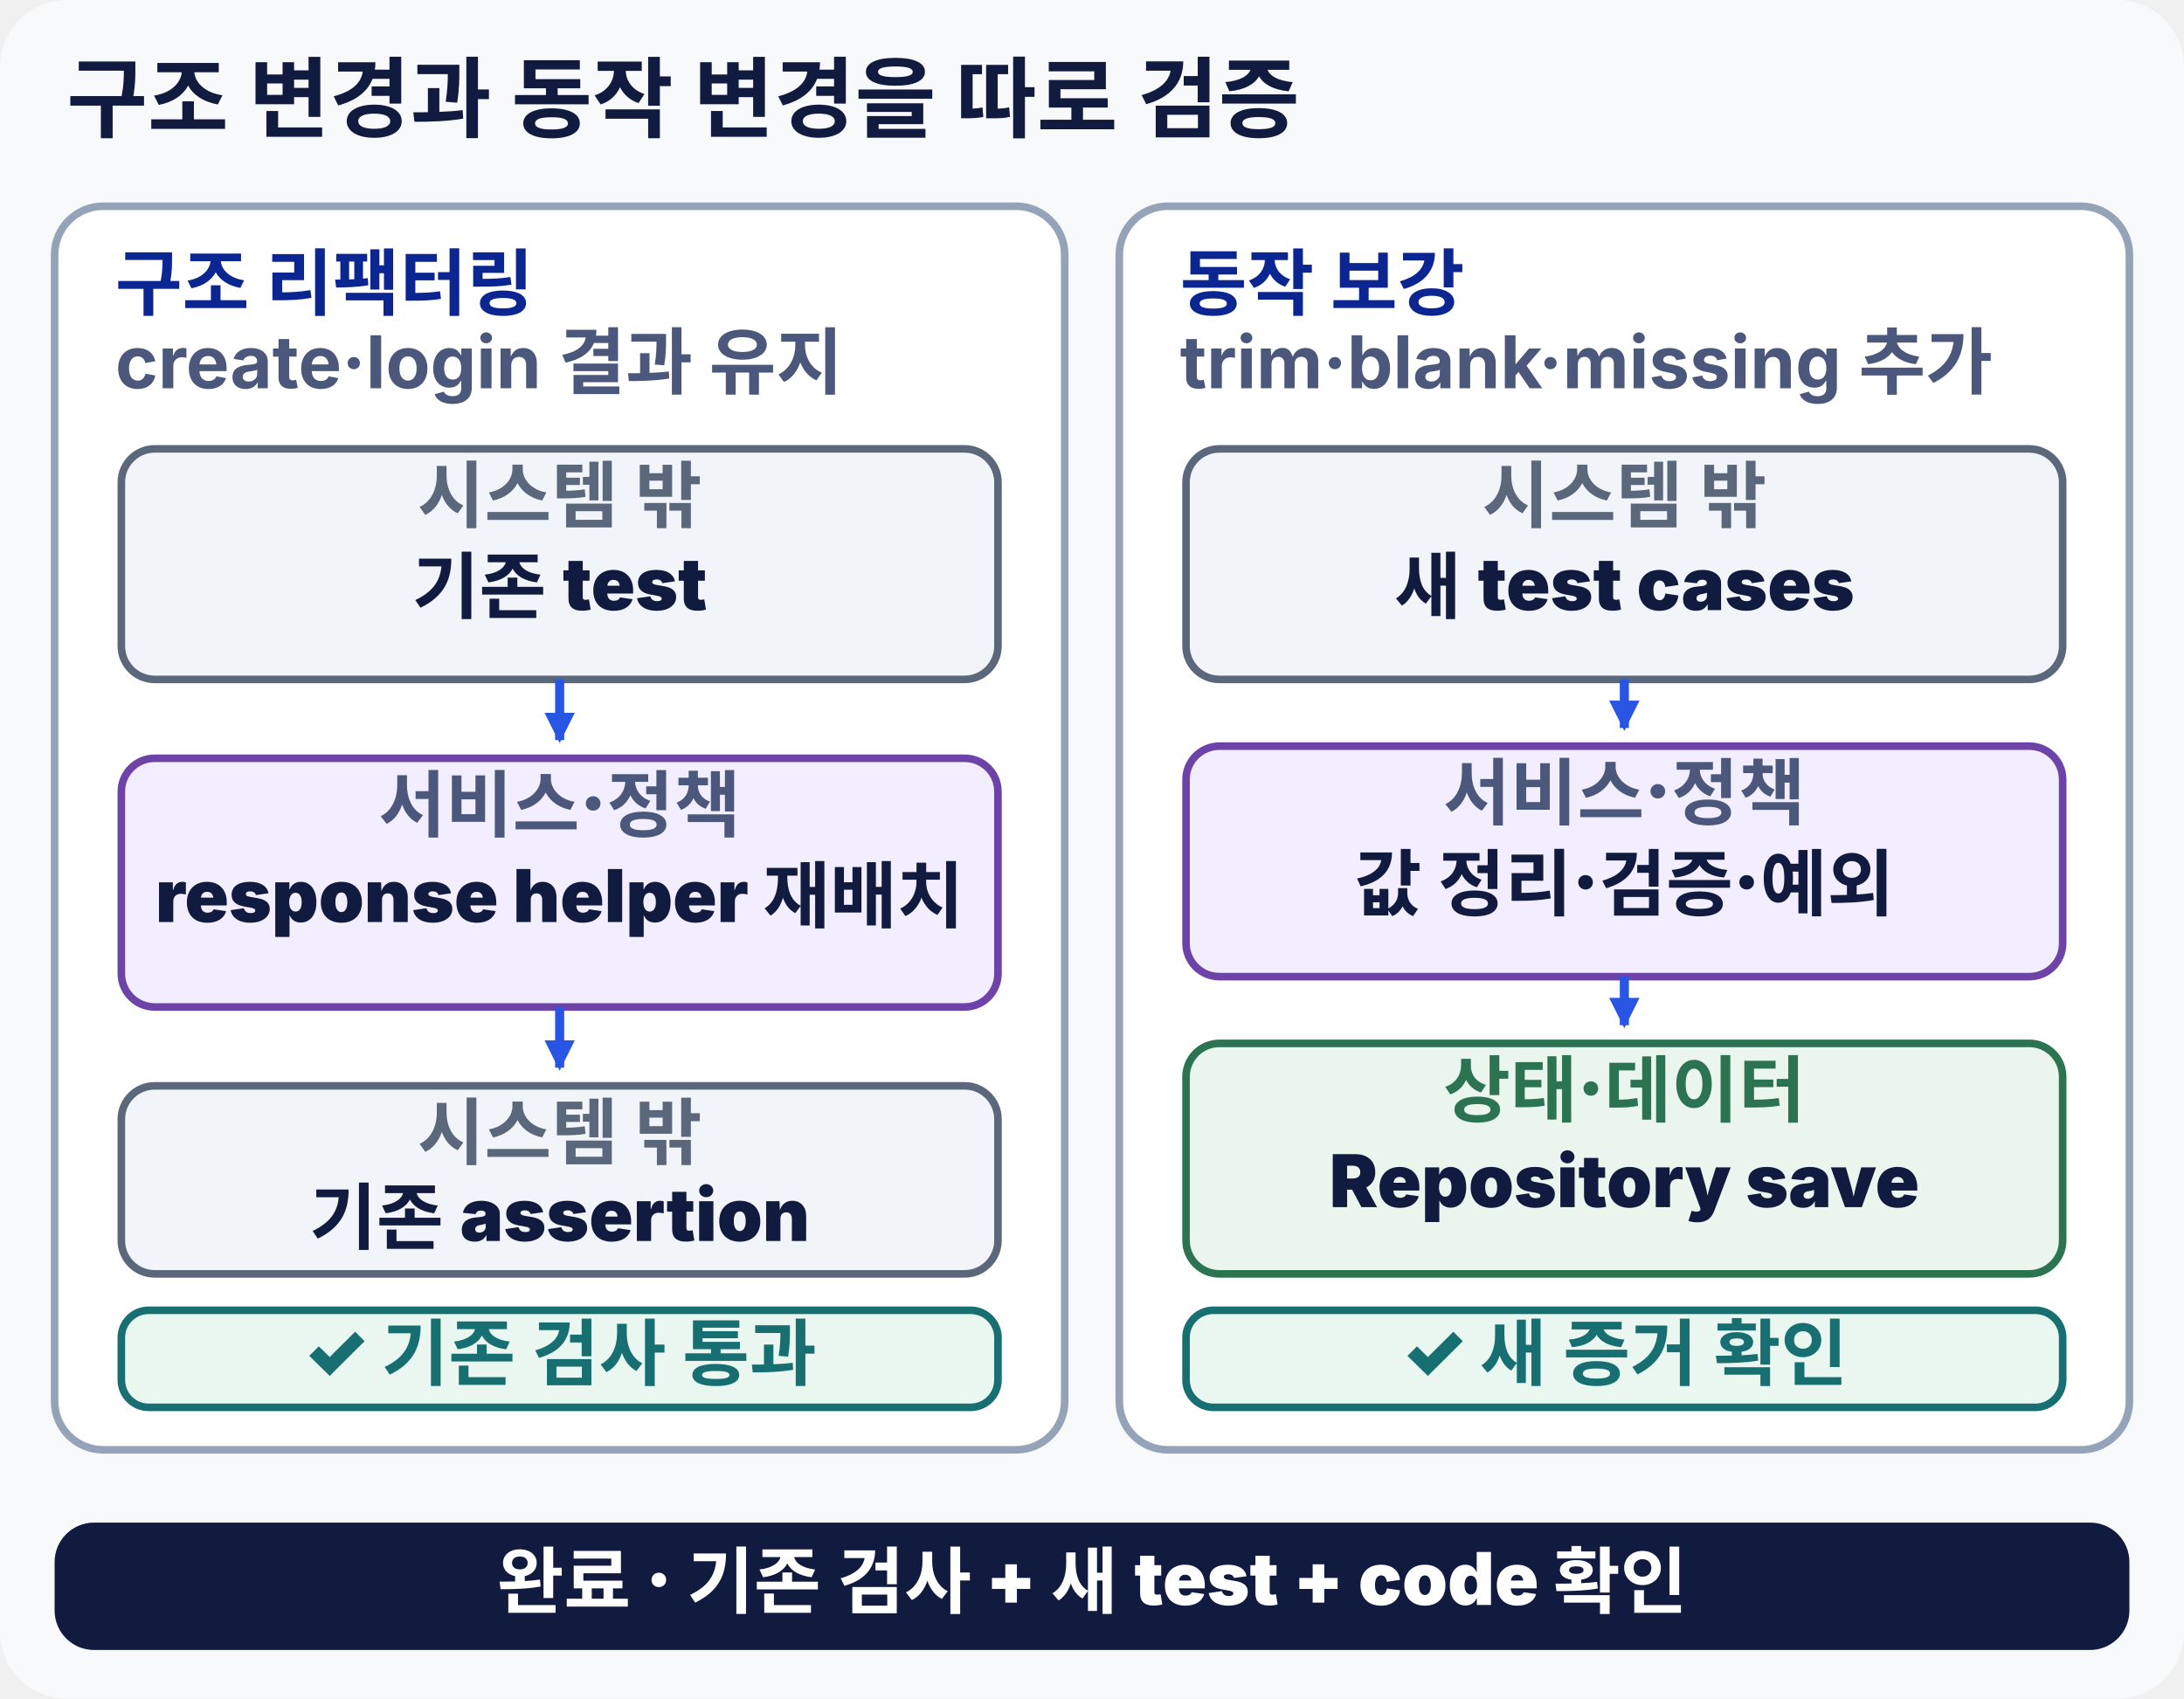
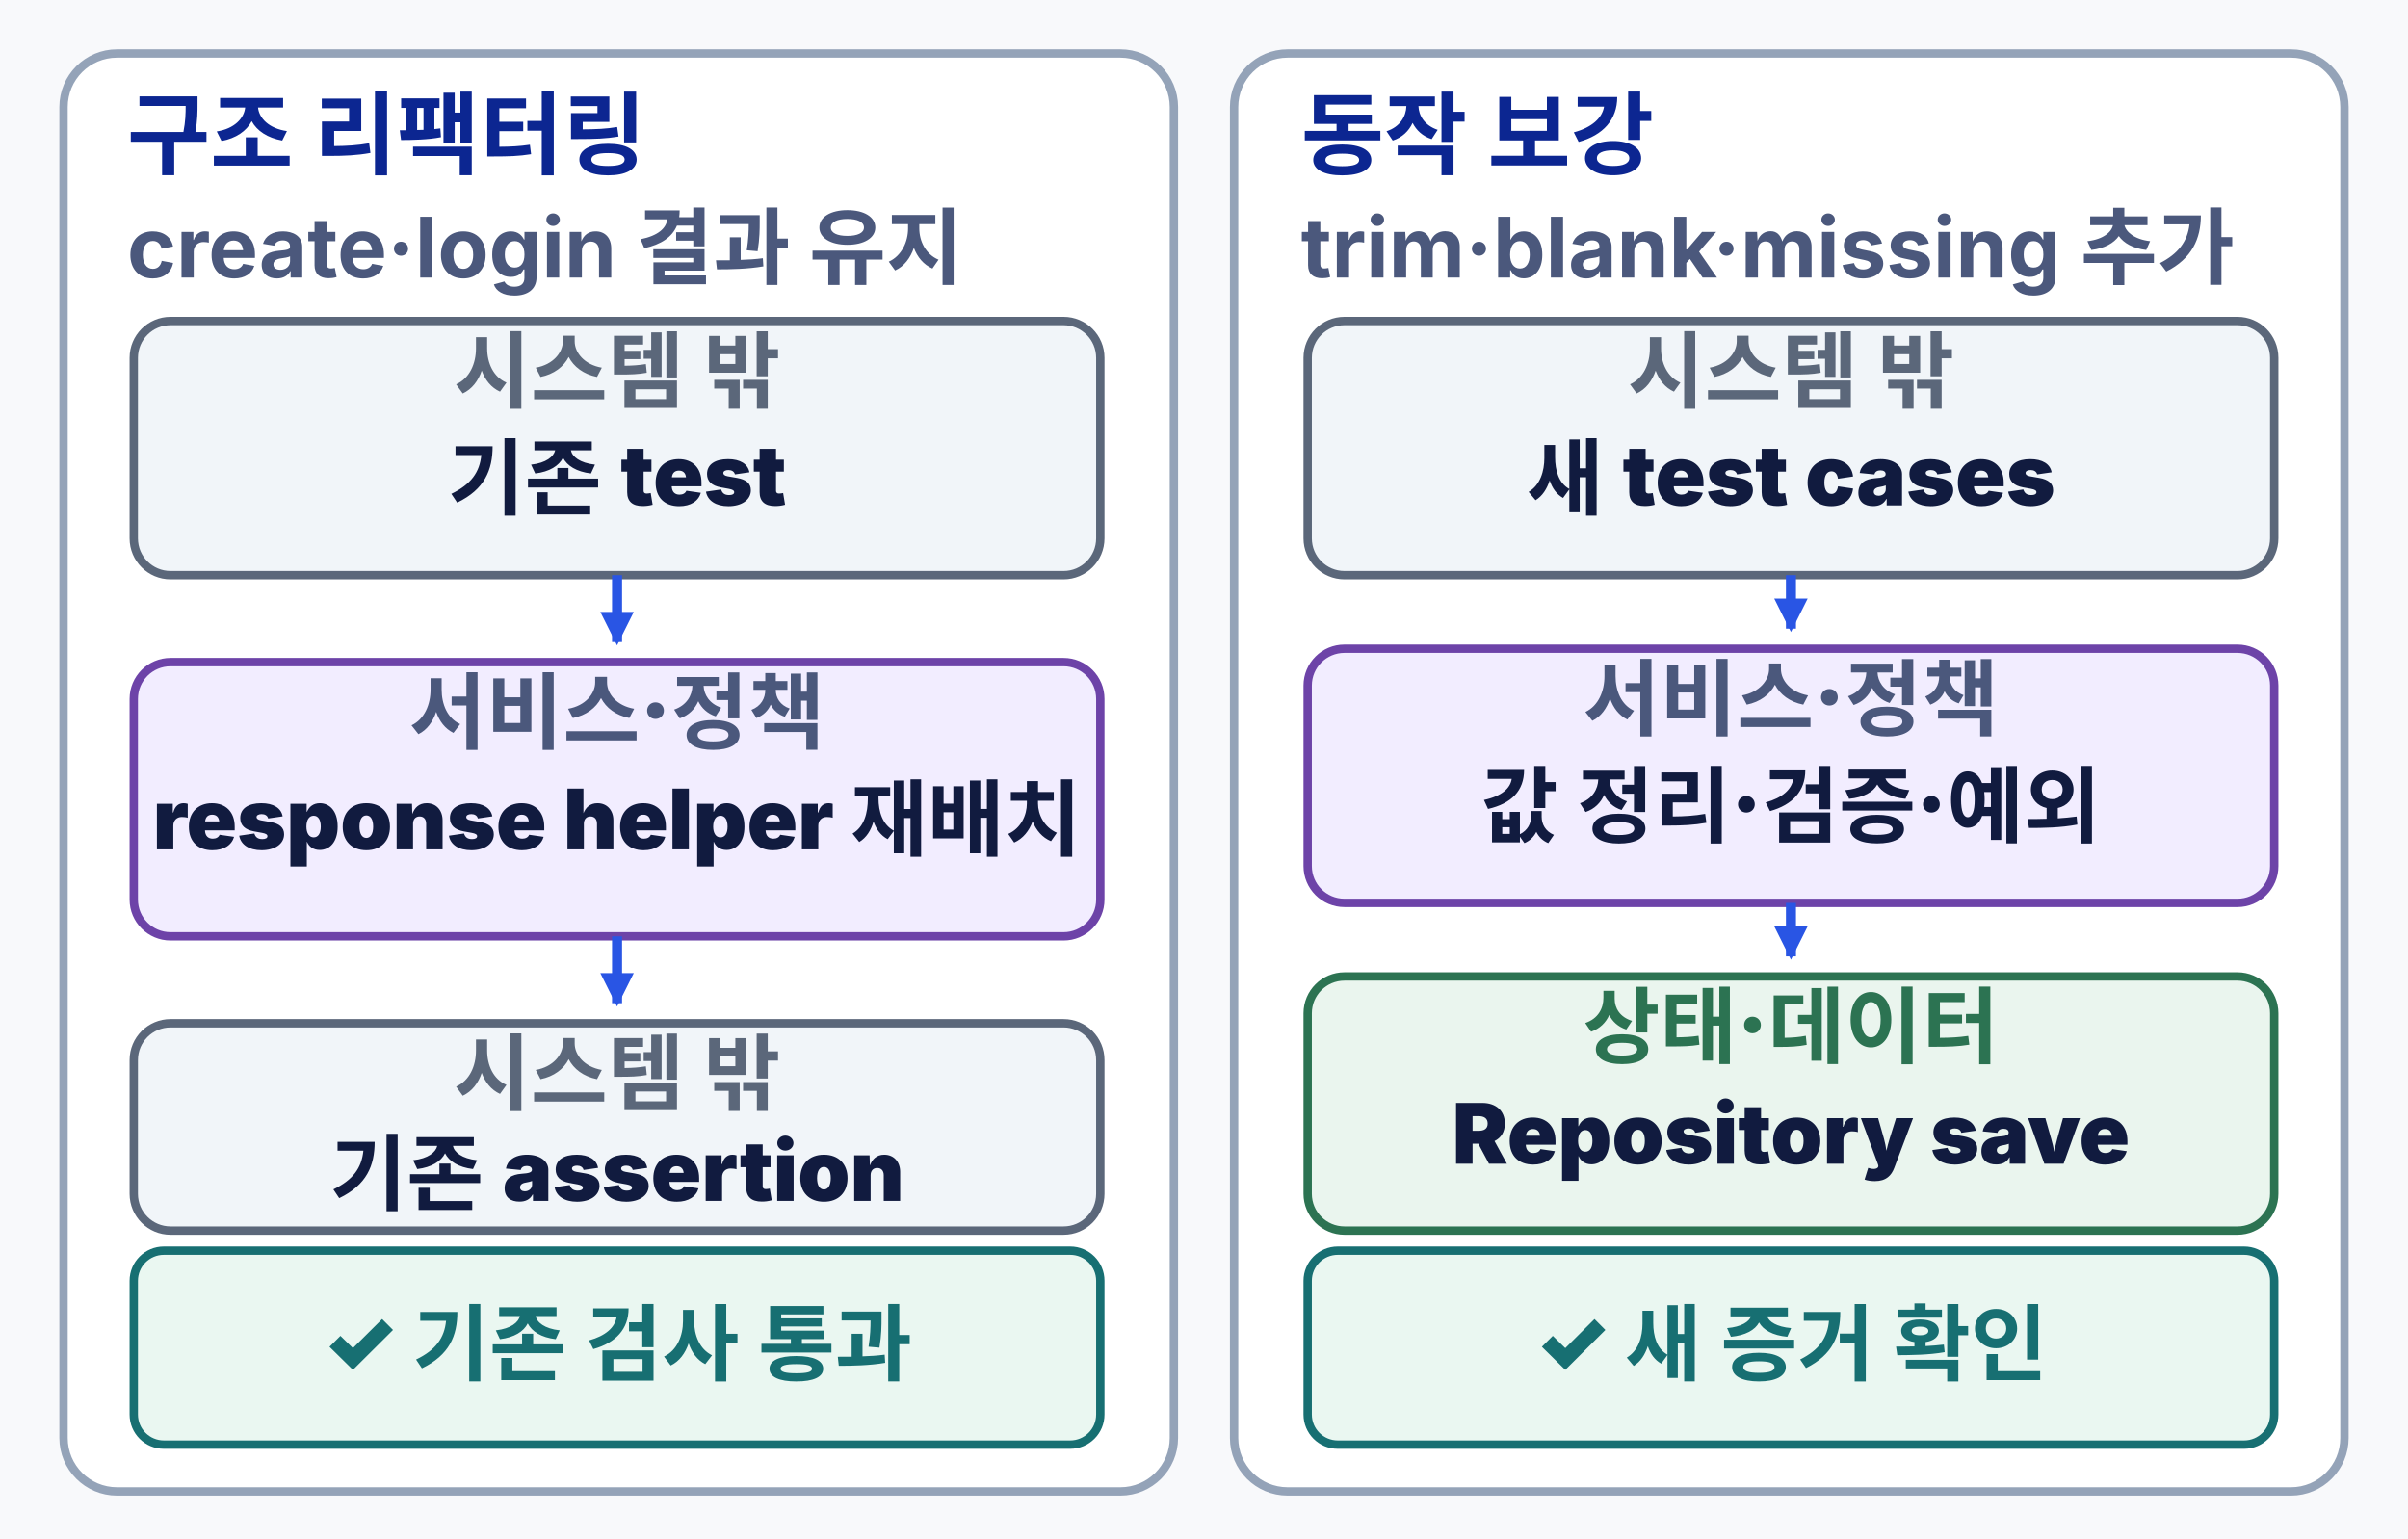
- <svg xmlns="http://www.w3.org/2000/svg" viewBox="0 0 720 560" role="img" aria-labelledby="title desc">
+ <svg xmlns="http://www.w3.org/2000/svg" viewBox="0 52 720 460" role="img" aria-labelledby="title desc">
  <defs>
    <marker id="arrow" markerUnits="userSpaceOnUse" markerWidth="10" markerHeight="10" refX="9" refY="5" orient="auto">
      <path d="M0 0 10 5 0 10Z" fill="#2955E4" />
    </marker>
    <style>
      text{font-family:system-ui,-apple-system,BlinkMacSystemFont,sans-serif;fill:#111B3F}
      .lane{fill:#FFFFFF;stroke:#94A3B8;stroke-width:2.5}
      .node{stroke-width:2.5}
      .layer-outside{fill:#F1F5F9;stroke:#5B677A}
      .layer-interface{fill:#E6F4F7;stroke:#0E7490}
      .layer-application{fill:#F2EDFF;stroke:#6D43A8}
      .layer-resource{fill:#EAF5EE;stroke:#2C7352}
      .layer-integration{fill:#FFF4D6;stroke:#926000}
      .layer-runtime{fill:#EEF2F7;stroke:#52627A}
      [data-layer="outside"] .layer{fill:#5B677A}
      [data-layer="resource"] .layer{fill:#2C7352}
      .flow{fill:none;stroke:#2955E4;stroke-width:3;marker-end:url(#arrow)}
      .pass{fill:#EAF7F1;stroke:#176F72;stroke-width:2.5}
-       .title{font-size:29px;font-weight:850}
-       .lane-name{font-size:24px;font-weight:900;fill:#0C2691}
-       .lane-desc{font-size:24px;font-weight:650;fill:#4B587C}
-       .layer{font-size:24px;font-weight:850;fill:#4B587C;text-anchor:middle}
-       .name{font-size:24px;font-weight:850;text-anchor:middle}
-       .body{font-size:24px;font-weight:650;fill:#4B587C;text-anchor:middle}
-       .pass-name{font-size:24px;font-weight:900;fill:#176F72;text-anchor:middle}
-       .complete{font-size:24px;font-weight:850;fill:#FFFFFF;text-anchor:middle}
+       .lane-name{font-size:27px;font-weight:900;fill:#0C2691}
+       .lane-desc{font-size:25px;font-weight:650;fill:#4B587C}
+       .layer{font-size:25px;font-weight:850;fill:#4B587C;text-anchor:middle}
+       .name{font-size:25px;font-weight:850;text-anchor:middle}
+       .body{font-size:25px;font-weight:650;fill:#4B587C;text-anchor:middle}
+       .pass-name{font-size:25px;font-weight:900;fill:#176F72;text-anchor:middle}
    </style>
  </defs>
  <rect width="720" height="560" rx="22" fill="#F8F9FB" />
-   <text x="22" y="43" class="title">구조 변경과 동작 변경을 따로 검증</text>
  <g data-semantic="lane">
-     <rect x="18" y="68" width="333" height="410" rx="16" class="lane" />
+     <rect x="19" y="68" width="332" height="430" rx="16" class="lane" />
    <text x="38" y="102" class="lane-name">구조 리팩터링</text>
-     <text x="38" y="128" class="lane-desc">create·login 결과 유지</text>
+     <text x="38" y="135" class="lane-desc">create·login 결과 유지</text>
  </g>
  <g data-layer="outside">
    <rect x="40" y="148" width="289" height="76" rx="11" class="node layer-outside" />
    <text x="184.5" y="172" class="layer">시스템 밖</text>
-     <text x="184.5" y="202" class="name">기존 test</text>
+     <text x="184.5" y="204" class="name">기존 test</text>
  </g>
  <path d="M184.5 224v20" class="flow" />
  <g data-layer="application">
    <rect x="40" y="250" width="289" height="82" rx="11" class="node layer-application" />
    <text x="184.5" y="274" class="layer">서비스·정책</text>
-     <text x="184.5" y="304" class="name">response helper 재배치</text>
+     <text x="184.5" y="306" class="name">response helper 재배치</text>
  </g>
  <path d="M184.5 332v20" class="flow" />
  <g data-layer="outside">
    <rect x="40" y="358" width="289" height="62" rx="11" class="node layer-outside" />
    <text x="184.5" y="382" class="layer">시스템 밖</text>
-     <text x="184.5" y="410" class="name">기존 assertion</text>
+     <text x="184.5" y="412" class="name">기존 assertion</text>
  </g>
  <g data-semantic="state">
-     <rect x="40" y="432" width="289" height="32" rx="9" class="pass" />
-     <text x="184.5" y="454" class="pass-name">✓ 기존 검사 통과</text>
+     <rect x="40" y="426" width="289" height="58" rx="9" class="pass" />
+     <text x="184.5" y="462" class="pass-name">✓ 기존 검사 통과</text>
  </g>
  <g data-semantic="lane">
-     <rect x="369" y="68" width="333" height="410" rx="16" class="lane" />
+     <rect x="369" y="68" width="332" height="430" rx="16" class="lane" />
    <text x="389" y="102" class="lane-name">동작 보강</text>
-     <text x="389" y="128" class="lane-desc">trim·blank·missing 추가</text>
+     <text x="389" y="135" class="lane-desc">trim·blank·missing 추가</text>
  </g>
  <g data-layer="outside">
    <rect x="391" y="148" width="289" height="76" rx="11" class="node layer-outside" />
    <text x="535.5" y="172" class="layer">시스템 밖</text>
-     <text x="535.5" y="202" class="name">새 test cases</text>
+     <text x="535.5" y="204" class="name">새 test cases</text>
  </g>
  <path d="M535.5 224v16" class="flow" />
  <g data-layer="application">
    <rect x="391" y="246" width="289" height="76" rx="11" class="node layer-application" />
    <text x="535.5" y="270" class="layer">서비스·정책</text>
-     <text x="535.5" y="300" class="name">값 정리·검증·예외</text>
+     <text x="535.5" y="302" class="name">값 정리·검증·예외</text>
  </g>
  <path d="M535.5 322v16" class="flow" />
  <g data-layer="resource">
    <rect x="391" y="344" width="289" height="76" rx="11" class="node layer-resource" />
    <text x="535.5" y="368" class="layer">상태·데이터</text>
-     <text x="535.5" y="398" class="name">Repository save</text>
+     <text x="535.5" y="400" class="name">Repository save</text>
  </g>
  <g data-semantic="state">
-     <rect x="391" y="432" width="289" height="32" rx="9" class="pass" />
-     <text x="535.5" y="454" class="pass-name">✓ 새 증거 확인</text>
-   </g>
-   <g data-semantic="evidence">
-     <rect x="18" y="502" width="684" height="42" rx="13" fill="#111B3F" />
-     <text x="360" y="530" class="complete">완료 · 기존 검사 + 새 test + code 확인</text>
+     <rect x="391" y="426" width="289" height="58" rx="9" class="pass" />
+     <text x="535.5" y="462" class="pass-name">✓ 새 증거 확인</text>
  </g>
</svg>
